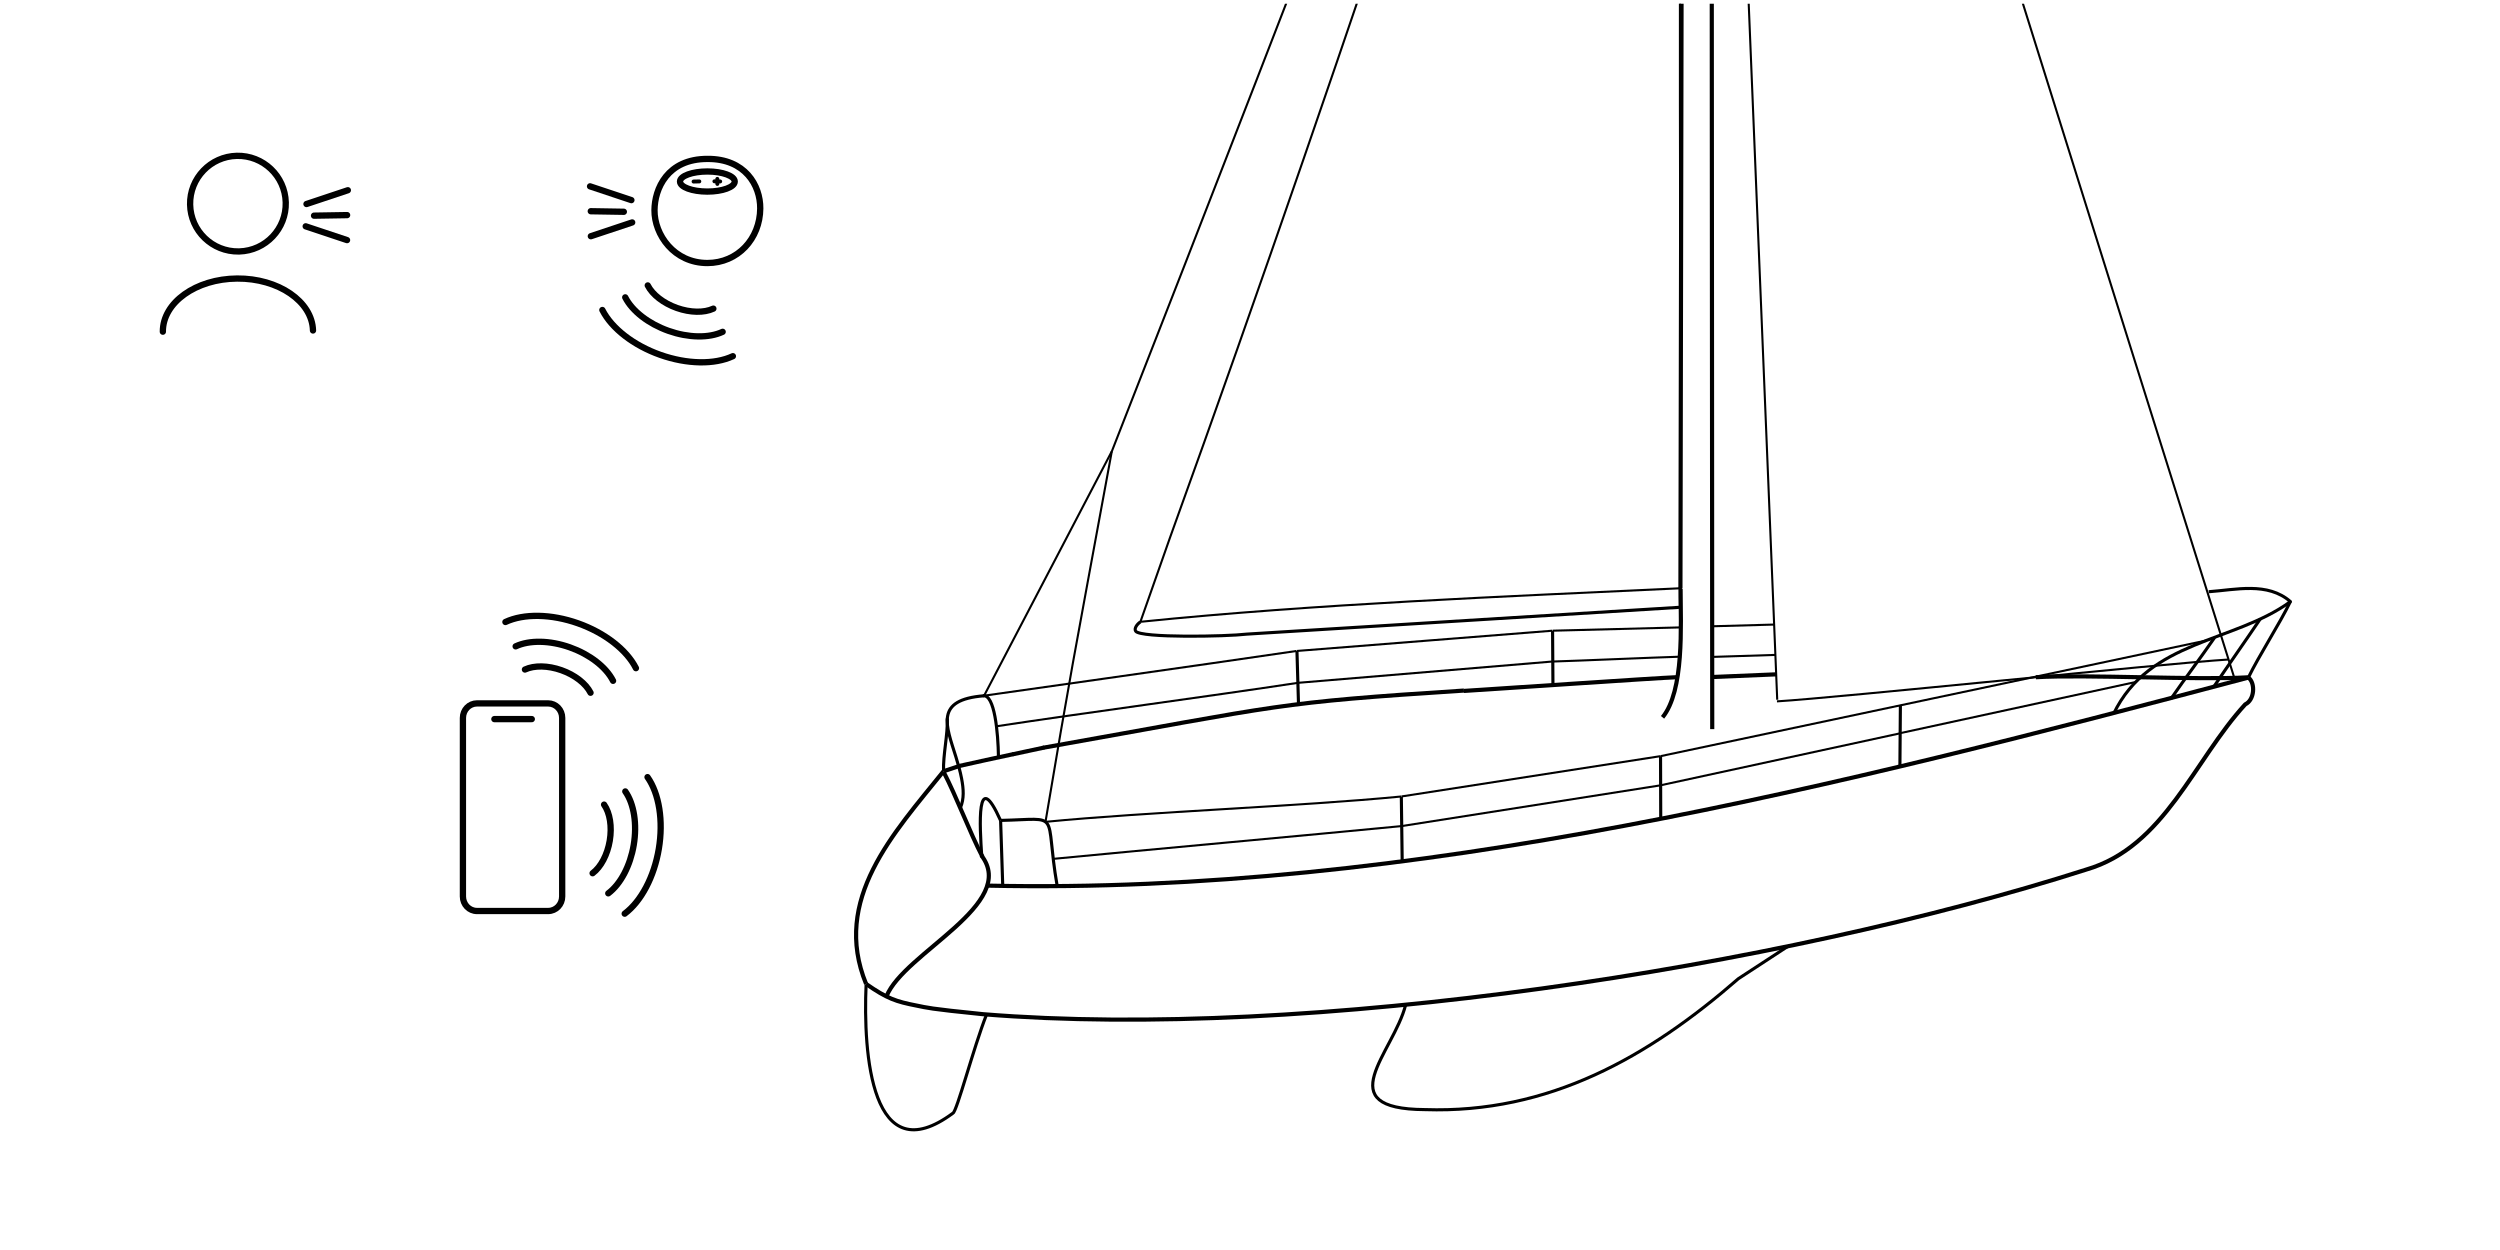
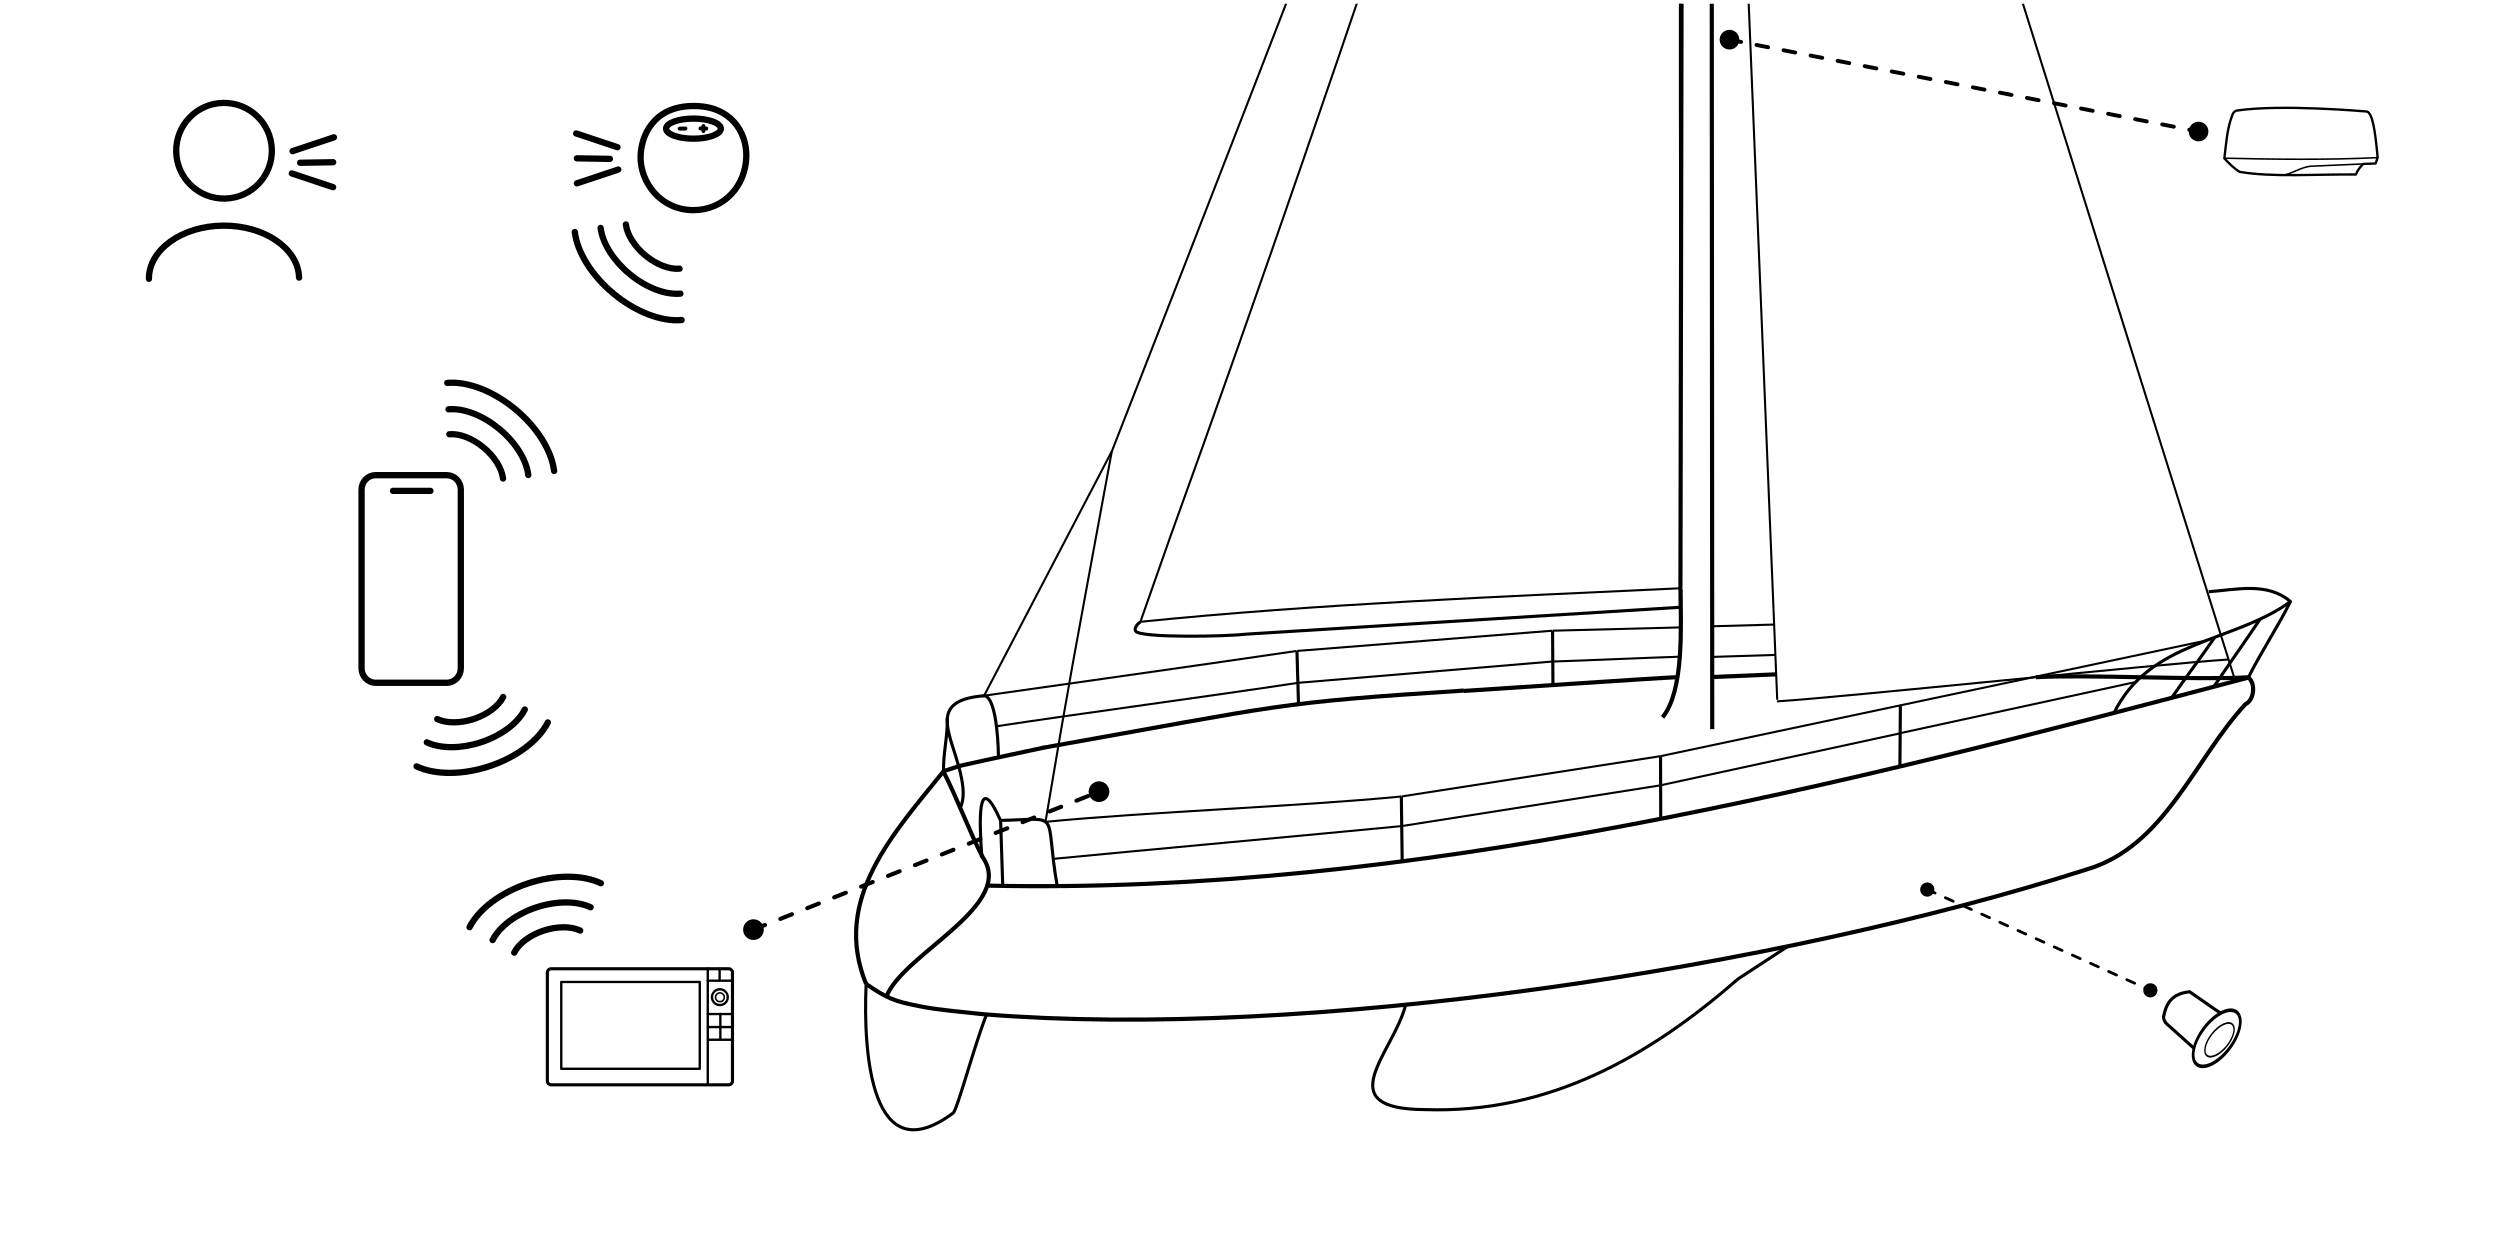
<svg xmlns="http://www.w3.org/2000/svg" viewBox="0 0 317.5 158.75" version="1.1" id="svg1" xml:space="preserve" style="display:block;width:100%;margin:5em auto">
  <defs id="defs1">
+     <marker style="overflow:visible" id="marker26" refX="0" refY="0" orient="auto" markerWidth="1" markerHeight="1" viewBox="0 0 1 1" preserveAspectRatio="xMidYMid">
+       <path transform="scale(0.5)" style="fill:context-stroke;fill-rule:evenodd;stroke:none" d="M 5,0 C 5,2.76 2.76,5 0,5 -2.76,5 -5,2.76 -5,0 c 0,-2.76 2.3,-5 5,-5 2.76,0 5,2.24 5,5 z" id="path26" />
+     </marker>
+     <marker style="overflow:visible" id="Dot" refX="0" refY="0" orient="auto" markerWidth="1" markerHeight="1" viewBox="0 0 1 1" preserveAspectRatio="xMidYMid">
+       <path transform="scale(0.5)" style="fill:context-stroke;fill-rule:evenodd;stroke:none" d="M 5,0 C 5,2.76 2.76,5 0,5 -2.76,5 -5,2.76 -5,0 c 0,-2.76 2.3,-5 5,-5 2.76,0 5,2.24 5,5 z" id="path17" />
+     </marker>
    <linearGradient id="linearGradient1">
      <stop style="stop-color:#000000;stop-opacity:1;" offset="0" id="stop1" />
      <stop style="stop-color:#1a1a1a;stop-opacity:0;" offset="1" id="stop2" />
    </linearGradient>
    <linearGradient id="swatch362">
      <stop style="stop-color:#000000;stop-opacity:1;" offset="0" id="stop362" />
    </linearGradient>
    <linearGradient id="swatch284">
      <stop style="stop-color:#000000;stop-opacity:1;" offset="0" id="stop284" />
    </linearGradient>
    <clipPath clipPathUnits="userSpaceOnUse" id="clipPath362">
      <rect style="fill:none;fill-opacity:0;stroke:#000000;stroke-width:0.132;stroke-linecap:round;stroke-linejoin:miter;stroke-dasharray:none;stroke-dashoffset:0;stroke-opacity:1;paint-order:markers stroke fill" id="rect363" width="298.562" height="155.318" x="34.588" y="82.88" />
    </clipPath>
    <clipPath clipPathUnits="userSpaceOnUse" id="clipPath363">
      <rect style="fill:none;fill-opacity:0;stroke:#000000;stroke-width:3.75;stroke-linecap:round;stroke-linejoin:miter;stroke-dasharray:none;stroke-dashoffset:0;stroke-opacity:1;paint-order:markers stroke fill" id="rect364" width="8463.183" height="4402.704" x="-853.156" y="-3940.765" transform="scale(1,-1)" />
    </clipPath>
    <clipPath clipPathUnits="userSpaceOnUse" id="clipPath364">
      <rect style="fill:none;fill-opacity:0;stroke:#000000;stroke-width:18.402;stroke-linecap:round;stroke-linejoin:miter;stroke-dasharray:none;stroke-dashoffset:0;stroke-opacity:1;paint-order:markers stroke fill" id="rect365" width="40765.258" height="22009.922" x="-35913.348" y="-9191.538" transform="scale(1,-1)" />
    </clipPath>
    <clipPath clipPathUnits="userSpaceOnUse" id="clipPath365">
      <rect style="fill:none;fill-opacity:0;stroke:#000000;stroke-width:21.272;stroke-linecap:round;stroke-linejoin:miter;stroke-dasharray:none;stroke-dashoffset:0;stroke-opacity:1;paint-order:markers stroke fill" id="rect366" width="44868.992" height="26722.324" x="-35814.5" y="-24853.648" transform="scale(1,-1)" />
    </clipPath>
    <clipPath clipPathUnits="userSpaceOnUse" id="clipPath19">
      <rect style="fill:none;fill-opacity:0;stroke:#000000;stroke-width:0.5;stroke-linecap:round;stroke-linejoin:miter;stroke-dasharray:none;stroke-dashoffset:0;stroke-opacity:1;paint-order:markers stroke fill" id="rect19" width="1128.424" height="587.027" x="316.302" y="525.125" />
    </clipPath>
    <clipPath clipPathUnits="userSpaceOnUse" id="clipPath20">
      <rect style="fill:none;fill-opacity:0;stroke:#000000;stroke-width:0.5;stroke-linecap:round;stroke-linejoin:miter;stroke-dasharray:none;stroke-dashoffset:0;stroke-opacity:1;paint-order:markers stroke fill" id="rect20" width="1128.424" height="587.027" x="316.302" y="525.125" />
    </clipPath>
    <clipPath clipPathUnits="userSpaceOnUse" id="clipPath21">
      <rect style="fill:none;fill-opacity:0;stroke:#000000;stroke-width:0.5;stroke-linecap:round;stroke-linejoin:miter;stroke-dasharray:none;stroke-dashoffset:0;stroke-opacity:1;paint-order:markers stroke fill" id="rect21" width="1128.424" height="587.027" x="316.302" y="525.125" />
    </clipPath>
    <clipPath clipPathUnits="userSpaceOnUse" id="clipPath22">
      <rect style="fill:none;fill-opacity:0;stroke:#000000;stroke-width:0.5;stroke-linecap:round;stroke-linejoin:miter;stroke-dasharray:none;stroke-dashoffset:0;stroke-opacity:1;paint-order:markers stroke fill" id="rect22" width="1128.424" height="587.027" x="316.302" y="525.125" />
    </clipPath>
    <clipPath clipPathUnits="userSpaceOnUse" id="clipPath23">
      <rect style="fill:none;fill-opacity:0;stroke:#000000;stroke-width:0.5;stroke-linecap:round;stroke-linejoin:miter;stroke-dasharray:none;stroke-dashoffset:0;stroke-opacity:1;paint-order:markers stroke fill" id="rect23" width="1128.424" height="587.027" x="316.302" y="525.125" />
    </clipPath>
    <clipPath clipPathUnits="userSpaceOnUse" id="clipPath24">
      <rect style="fill:none;fill-opacity:0;stroke:#000000;stroke-width:0.132;stroke-linecap:round;stroke-linejoin:miter;stroke-dasharray:none;stroke-dashoffset:0;stroke-opacity:1;paint-order:markers stroke fill" id="rect24" width="298.562" height="155.318" x="7.214" y="0.123" />
    </clipPath>
    <clipPath clipPathUnits="userSpaceOnUse" id="clipPath25">
      <rect style="fill:none;fill-opacity:0;stroke:#000000;stroke-width:0.5;stroke-linecap:round;stroke-linejoin:miter;stroke-dasharray:none;stroke-dashoffset:0;stroke-opacity:1;paint-order:markers stroke fill" id="rect25" width="1128.424" height="587.027" x="316.302" y="525.125" />
    </clipPath>
+     <marker style="overflow:visible" id="Dot-5" refX="0" refY="0" orient="auto" markerWidth="1" markerHeight="1" viewBox="0 0 1 1" preserveAspectRatio="xMidYMid">
+       <path transform="scale(0.5)" style="fill:context-stroke;fill-rule:evenodd;stroke:none" d="M 5,0 C 5,2.76 2.76,5 0,5 -2.76,5 -5,2.76 -5,0 c 0,-2.76 2.3,-5 5,-5 2.76,0 5,2.24 5,5 z" id="path17-2" />
+     </marker>
+     <marker style="overflow:visible" id="marker26-2" refX="0" refY="0" orient="auto" markerWidth="1" markerHeight="1" viewBox="0 0 1 1" preserveAspectRatio="xMidYMid">
+       <path transform="scale(0.5)" style="fill:context-stroke;fill-rule:evenodd;stroke:none" d="M 5,0 C 5,2.76 2.76,5 0,5 -2.76,5 -5,2.76 -5,0 c 0,-2.76 2.3,-5 5,-5 2.76,0 5,2.24 5,5 z" id="path26-7" />
+     </marker>
+     <marker style="overflow:visible" id="Dot-5-0" refX="0" refY="0" orient="auto" markerWidth="1" markerHeight="1" viewBox="0 0 1 1" preserveAspectRatio="xMidYMid">
+       <path transform="scale(0.5)" style="fill:context-stroke;fill-rule:evenodd;stroke:none" d="M 5,0 C 5,2.76 2.76,5 0,5 -2.76,5 -5,2.76 -5,0 c 0,-2.76 2.3,-5 5,-5 2.76,0 5,2.24 5,5 z" id="path17-2-0" />
+     </marker>
+     <marker style="overflow:visible" id="marker26-2-9" refX="0" refY="0" orient="auto" markerWidth="1" markerHeight="1" viewBox="0 0 1 1" preserveAspectRatio="xMidYMid">
+       <path transform="scale(0.5)" style="fill:context-stroke;fill-rule:evenodd;stroke:none" d="M 5,0 C 5,2.76 2.76,5 0,5 -2.76,5 -5,2.76 -5,0 c 0,-2.76 2.3,-5 5,-5 2.76,0 5,2.24 5,5 z" id="path26-7-3" />
+     </marker>
  </defs>
-   <g id="g36" style="display:inline;stroke-width:0.794;stroke-dasharray:none" transform="matrix(0.823606,0,0,0.823606,7.895643,2.825405)" stroke="currentColor">
+   <g id="g36" style="display:inline;stroke-width:0.794;stroke-dasharray:none" transform="matrix(0.823606,0,0,0.823606,6.127876,-3.892109)" stroke="currentColor">
    <g id="g71" style="stroke-width:0.971;stroke-dasharray:none">
      <path style="fill:none;stroke-width:0.971;stroke-linecap:round;stroke-linejoin:round;stroke-dasharray:none" id="path34" d="m 27.226,35.345 a 7.375,7.375 0 0 1 -7.497,-7.228 7.375,7.375 0 0 1 7.205,-7.519 7.375,7.375 0 0 1 7.542,7.181 7.375,7.375 0 0 1 -7.158,7.564" />
      <path style="fill:none;stroke-width:0.971;stroke-linecap:round;stroke-linejoin:round;stroke-dasharray:none" id="path36" d="M 15.525,47.715 A 11.577,8.167 0 0 1 26.971,39.519 11.577,8.167 0 0 1 38.677,47.53" />
    </g>
    <g id="g45" style="stroke-width:0.971;stroke-dasharray:none">
      <path style="display:block;fill:none;stroke-width:0.612;stroke-linecap:round;stroke-linejoin:round;stroke-dasharray:none" d="m 28.205,10.88 3.211,-0.054" id="path38" transform="matrix(1.587249,0,0,1.587249,-5.928965,12.55643)" />
      <path style="display:block;fill:none;stroke-width:0.612;stroke-linecap:round;stroke-linejoin:round;stroke-dasharray:none" d="m 27.394,11.915 4.016,1.339" id="path39" transform="matrix(1.587249,0,0,1.587249,-5.928965,12.55643)" />
      <path style="display:block;fill:none;stroke-width:0.612;stroke-linecap:round;stroke-linejoin:round;stroke-dasharray:none" d="M 31.488,8.409 27.471,9.748" id="path39-8" transform="matrix(1.587249,0,0,1.587249,-5.928965,12.55643)" />
    </g>
  </g>
  <g id="layer1" stroke="currentColor" transform="translate(40.65864,0.3535534)">
    <path fill="none" stroke-width="3" stroke-linecap="butt" stroke-opacity="1" stroke-linejoin="round" d="m 69.337,124.651 c -0.39,8.897 0.666,24.062 11.026,16.369 0.498,-0.196 2.606,-8.292 4.258,-12.499" id="path9" style="stroke-width:0.397;stroke-dasharray:none" stroke="currentColor" />
    <path fill="none" stroke-width="3" stroke-linecap="butt" stroke-opacity="1" stroke-linejoin="round" d="m 137.855,127.272 c -1.535,6.078 -9.87,13.227 2.448,13.295 15.746,0.528 28.4,-6.687 39.803,-16.62 l 6.279,-4.104" id="path12" style="stroke-width:0.397;stroke-dasharray:none" />
    <g id="g8" style="display:inline;stroke-width:1;stroke-dasharray:none" transform="matrix(0.2645833,0,0,0.2645833,-76.47423,-138.816)" clip-path="url(#clipPath25)">
      <path fill="none" stroke-width="3" stroke-linecap="butt" stroke-opacity="1" stroke-linejoin="round" d="M 943.446,30.891 C 851.822,267.127 761.623,503.916 669.108,739.806 645.026,785.872 631.814,811.185 607.732,857.251" id="path88" style="stroke-width:1;stroke-dasharray:none" />
      <path fill="none" stroke-width="3" stroke-linecap="butt" stroke-opacity="1" stroke-linejoin="round" d="m 637.208,917.766 c 12.056,-71.703 12.247,-71.484 31.832,-177.823" id="path89" style="stroke-width:1;stroke-dasharray:none" />
    </g>
    <path fill="none" stroke-width="3" stroke-linecap="butt" stroke-opacity="1" stroke-linejoin="round" d="m 104.167,78.631 c -0.442,0.3 -0.815,0.851 -0.593,1.176 0.602,0.884 11.524,0.687 14.131,0.372 18.468,-1.145 36.584,-2.268 55.053,-3.412 l -0.015,-1.235 0.008,-1.375" id="path93" style="display:inline;stroke-width:0.397;stroke-dasharray:none" />
    <path stroke-width="3" stroke-linecap="butt" stroke-opacity="1" stroke-linejoin="round" d="m 104.174,78.616 c 22.456,-2.288 46.226,-3.204 68.576,-4.26 0.082,-9.422 -0.105,-66.343 -0.059,-75.627 -0.023,-33.031 0.026,-29.971 0.087,-55.436 0.133,-17.526 -0.016,-38.02 0.182,-56.626 0.044,-4.139 0.106,-8.184 0.191,-12.083 -21.103,64.638 -42.095,129.318 -65.198,193.278 -1.26,3.585 -2.52,7.17 -3.78,10.755 z" id="path230" style="display:inline;fill:none;stroke-width:0.265;stroke-dasharray:none" clip-path="url(#clipPath24)" />
    <g id="g18" style="display:inline;stroke-width:1.5;stroke-dasharray:none" transform="matrix(0.2645833,0,0,0.2645833,-76.47423,-138.816)" clip-path="url(#clipPath23)">
      <path fill="none" stroke-width="3" stroke-linecap="butt" stroke-opacity="1" stroke-linejoin="round" d="m 1214.542,848.629 c 5.04,-10.446 15.129,-26.023 20.169,-36.469" id="path50" style="stroke-width:1.5;stroke-dasharray:none" />
      <path fill="none" stroke-width="3" stroke-linecap="butt" stroke-opacity="1" stroke-linejoin="round" d="m 1149.909,865.909 c 17.101,-35.553 57.773,-34.048 84.862,-53.814 -10.961,-9.584 -26.298,-5.658 -39.22,-4.743" id="path51" style="display:inline;stroke-width:1.5;stroke-dasharray:none" />
      <path fill="none" stroke-width="3" stroke-linecap="butt" stroke-opacity="1" stroke-linejoin="round" d="m 808.004,905.73 c 0.16,11.16 0.253,19.912 0.412,31.072" id="path61" style="stroke-width:1.5;stroke-dasharray:none" />
      <path fill="none" stroke-width="3" stroke-linecap="butt" stroke-opacity="1" stroke-linejoin="round" d="m 757.902,835.774 c 0.061,3.225 0.678,22.041 0.739,25.267" id="path168" style="stroke-width:1.5;stroke-dasharray:none" />
      <path fill="none" stroke-width="3" stroke-linecap="butt" stroke-opacity="1" stroke-linejoin="round" d="m 880.602,826.057 c 0.059,7.888 0.117,17.871 0.176,25.759" id="path172" style="stroke-width:1.5;stroke-dasharray:none" />
      <path fill="none" stroke-width="3" stroke-linecap="butt" stroke-opacity="1" stroke-linejoin="round" d="m 932.425,886.296 c 0.029,10.97 0.067,19.173 0.095,30.143" id="path177" style="display:inline;stroke-width:1.5;stroke-dasharray:none" />
      <path fill="none" stroke-width="3" stroke-linecap="butt" stroke-opacity="1" stroke-linejoin="round" d="m 1047.551,862.063 c -0.072,10.721 -0.153,18.681 -0.235,29.402" id="path183" style="stroke-width:1.5;stroke-dasharray:none" />
      <path fill="none" stroke-width="3" stroke-linecap="butt" stroke-opacity="1" stroke-linejoin="round" d="m 615.657,917.216 c -11.795,-26.373 -9.994,3.091 -9.056,17.001" id="path189" style="stroke-width:1.5;stroke-dasharray:none" />
      <path fill="none" stroke-width="3" stroke-linecap="butt" stroke-opacity="1" stroke-linejoin="round" d="m 615.697,917.122 c 30.037,-0.661 20.74,-5.266 27.121,31.501" id="path193" style="stroke-width:1.5;stroke-dasharray:none" />
      <path fill="none" stroke-width="3" stroke-linecap="butt" stroke-opacity="1" stroke-linejoin="round" d="m 607.709,857.294 c -23.85,1.903 -18.256,14.049 -13.458,29.508 1.044,3.362 2.02,6.797 2.664,10.166 0.982,5.138 1.294,9.703 -0.552,14.087" id="path198" style="stroke-width:1.5;stroke-dasharray:none" />
      <path fill="none" stroke-width="3" stroke-linecap="butt" stroke-opacity="1" stroke-linejoin="round" d="m 607.234,857.319 c 5.553,-0.896 7.213,17.726 7.395,29.204" id="path203" style="stroke-width:1.5;stroke-dasharray:none" />
      <path fill="none" stroke-width="3" stroke-linecap="butt" stroke-opacity="1" stroke-linejoin="round" d="m 1177.42,858.749 c 7.094,-10.282 13.86,-19.118 20.956,-29.4" id="path204" style="stroke-width:1.5;stroke-dasharray:none" />
      <path fill="none" stroke-width="3" stroke-linecap="butt" stroke-opacity="1" stroke-linejoin="round" d="m 1198.035,852.886 c 7.312,-10.846 15.053,-21.78 22.366,-32.625" id="path205" style="stroke-width:1.5;stroke-dasharray:none" />
      <path fill="none" stroke-width="3" stroke-linecap="butt" stroke-opacity="1" stroke-linejoin="round" d="m 588.273,893.516 c -0.293,-7.784 2.09,-17.592 1.796,-25.376" id="path234" style="stroke-width:1.5;stroke-dasharray:none" />
      <path fill="none" stroke-width="3" stroke-linecap="butt" stroke-opacity="1" stroke-linejoin="round" d="m 615.657,917.216 c 0.357,10.621 0.666,20.616 1.024,31.237" id="path239" style="display:inline;stroke-width:1.5;stroke-dasharray:none" />
    </g>
    <g id="g9" style="display:inline;stroke-width:2;stroke-dasharray:none" transform="matrix(0.2645833,0,0,0.2645833,-76.47423,-138.816)" clip-path="url(#clipPath22)">
      <path fill="none" stroke-width="3" stroke-linecap="butt" stroke-opacity="1" stroke-linejoin="round" d="m 942.051,805.846 c 0.076,18.19 1.756,49.012 -8.664,61.799" id="path98" style="stroke-width:2;stroke-dasharray:none" />
      <path fill="none" stroke-width="3" stroke-linecap="butt" stroke-opacity="1" stroke-linejoin="round" d="m 943.54,30.75 -0.204,57.881 c -0.011,3.269 -0.012,6.537 -0.019,9.806 -0.447,235.636 -0.895,471.551 -1.342,707.162" id="path370" style="stroke-width:2;stroke-dasharray:none" />
      <path fill="none" stroke-width="3" stroke-linecap="butt" stroke-opacity="1" stroke-linejoin="round" d="m 956.952,420.775 c 0.095,152.876 0.19,299.65 0.286,452.526" id="path382" style="stroke-width:2;stroke-dasharray:none" />
    </g>
    <g id="g13" style="display:inline;stroke-width:1;stroke-dasharray:none" transform="matrix(0.2645833,0,0,0.2645833,-76.47423,-138.816)" clip-path="url(#clipPath21)">
      <path fill="none" stroke-width="3" stroke-linecap="butt" stroke-opacity="1" stroke-linejoin="round" d="m 637.266,917.8 c 48.935,-4.765 121.721,-7.392 170.656,-12.157" id="path58" style="stroke-width:1;stroke-dasharray:none" />
      <path fill="none" stroke-width="3" stroke-linecap="butt" stroke-opacity="1" stroke-linejoin="round" d="m 1160.559,850.663 c -37.635,8.184 -75.12,16.315 -112.755,24.499" id="path60" style="stroke-width:1;stroke-dasharray:none" />
      <path fill="none" stroke-width="3" stroke-linecap="butt" stroke-opacity="1" stroke-linejoin="round" d="m 757.714,835.782 c -40.99,6.083 -149.887,21.439 -150.555,21.548" id="path333" style="display:inline;stroke-width:1;stroke-dasharray:none" />
      <path fill="none" stroke-width="3" stroke-linecap="butt" stroke-opacity="1" stroke-linejoin="round" d="m 758.118,851.12 c -41.999,6.394 -102.337,14.401 -144.336,20.797" id="path335" style="display:inline;stroke-width:1;stroke-dasharray:none" />
      <path fill="none" stroke-width="3" stroke-linecap="butt" stroke-opacity="1" stroke-linejoin="round" d="m 808.046,919.854 c -46.374,4.507 -120.451,11.19 -166.825,15.697" id="path343" style="display:inline;stroke-width:1;stroke-dasharray:none" />
      <path fill="none" stroke-width="3" stroke-linecap="butt" stroke-opacity="1" stroke-linejoin="round" d="m 880.461,826.063 c -40.129,3.239 -82.372,6.473 -122.5,9.713" id="path346" style="display:inline;stroke-width:1;stroke-dasharray:none" />
      <path fill="none" stroke-width="3" stroke-linecap="butt" stroke-opacity="1" stroke-linejoin="round" d="m 880.482,840.85 c -16.511,1.353 -105.636,8.883 -122.147,10.236" id="path349" style="display:inline;stroke-width:1;stroke-dasharray:none" />
      <path fill="none" stroke-width="3" stroke-linecap="butt" stroke-opacity="1" stroke-linejoin="round" d="m 932.406,886.273 c -40.597,6.28 -83.726,13.068 -124.323,19.348" id="path360" style="display:inline;stroke-width:1;stroke-dasharray:none" />
      <path fill="none" stroke-width="3" stroke-linecap="butt" stroke-opacity="1" stroke-linejoin="round" d="m 932.296,900.299 c -40.536,6.368 -83.464,13.148 -124,19.515" id="path361" style="display:inline;stroke-width:1;stroke-dasharray:none" />
      <path fill="none" stroke-width="3" stroke-linecap="butt" stroke-opacity="1" stroke-linejoin="round" d="m 941.68,838.539 c -12.849,0.379 -48.043,1.936 -60.892,2.317" id="path418" style="display:inline;stroke-width:1;stroke-dasharray:none" />
      <path fill="none" stroke-width="3" stroke-linecap="butt" stroke-opacity="1" stroke-linejoin="round" d="m 987.55,837.677 c -9.637,0.284 -20.632,0.678 -30.269,0.962" id="path421" style="display:inline;stroke-width:1;stroke-dasharray:none" />
      <path fill="none" stroke-width="3" stroke-linecap="butt" stroke-opacity="1" stroke-linejoin="round" d="m 941.658,824.487 c -12.868,0.373 -48.113,1.197 -60.981,1.57" id="path422" style="display:inline;stroke-width:1;stroke-dasharray:none" />
      <path fill="none" stroke-width="3" stroke-linecap="butt" stroke-opacity="1" stroke-linejoin="round" d="m 986.953,823.113 c -9.441,0.274 -20.25,0.548 -29.69,0.821" id="path425" style="display:inline;stroke-width:1;stroke-dasharray:none" />
      <path fill="none" stroke-width="3" stroke-linecap="butt" stroke-opacity="1" stroke-linejoin="round" d="m 1047.412,875.317 c -37.537,8.166 -77.222,16.731 -114.759,24.897" id="path436" style="display:inline;stroke-width:1;stroke-dasharray:none" />
      <path fill="none" stroke-width="3" stroke-linecap="butt" stroke-opacity="1" stroke-linejoin="round" d="m 932.461,886.266 c 38.268,-8.208 223.504,-47.269 261.772,-55.478" id="path439" style="display:inline;stroke-width:1.002;stroke-dasharray:none" />
    </g>
    <g id="g286" transform="matrix(0.2645833,0,0,0.2645833,-76.47423,-138.816)" clip-path="url(#clipPath20)" style="stroke-width:1;stroke-dasharray:none">
      <path fill="none" stroke-width="3" stroke-linecap="butt" stroke-opacity="1" stroke-linejoin="round" d="m 955.505,55.408 c 10.975,267.929 21.951,535.858 32.926,803.787" id="path403" style="stroke-width:1;stroke-dasharray:none" />
      <path fill="none" stroke-width="3" stroke-linecap="butt" stroke-opacity="1" stroke-linejoin="round" d="m 988.3,859.981 c 29.733,-1.793 186.995,-18.296 216.729,-20.09" id="path455" style="display:inline;stroke-width:1;stroke-dasharray:none" />
      <path fill="none" stroke-width="3" stroke-linecap="butt" stroke-opacity="1" stroke-linejoin="round" d="M 1208.08,849.478 C 1176.678,749.61 1144.087,645.55 1111.527,541.55 1059.21,374.444 1005.918,204.254 955.461,43.786" id="path457" style="stroke-width:1;stroke-dasharray:none" />
    </g>
    <g id="g7" style="display:inline;stroke-width:2;stroke-dasharray:none" transform="matrix(0.2645833,0,0,0.2645833,-76.47423,-138.816)" clip-path="url(#clipPath19)">
      <path fill="none" stroke-width="3" stroke-linecap="butt" stroke-opacity="1" stroke-linejoin="round" d="m 595.489,891.129 -7.096,2.35" id="path235" style="stroke-width:2;stroke-dasharray:none" />
      <path fill="none" stroke-width="3" stroke-linecap="butt" stroke-opacity="1" stroke-linejoin="round" d="m 609.346,948.422 c 204.878,4.478 409.199,-47.899 605.165,-99.84" id="path6" style="stroke-width:2;stroke-dasharray:none" />
      <path fill="none" stroke-width="3" stroke-linecap="butt" stroke-opacity="1" stroke-linejoin="round" d="m 987.862,847.012 c -9.35,0.361 -21.203,0.912 -30.553,1.274" id="path139" style="stroke-width:2;stroke-dasharray:none" />
      <path fill="none" stroke-width="3" stroke-linecap="butt" stroke-opacity="1" stroke-linejoin="round" d="m 606.371,933.835 c 18.144,23.415 -37.145,46.859 -45.476,67.687" id="path10" style="display:inline;stroke-width:2;stroke-dasharray:none" />
      <path fill="none" stroke-width="3" stroke-linecap="butt" stroke-opacity="1" stroke-linejoin="round" d="m 588.265,893.524 c -24.001,29.819 -53.761,61.547 -37.174,102.081" id="path11" style="display:inline;stroke-width:2;stroke-dasharray:none" />
      <path fill="none" stroke-width="3" stroke-linecap="butt" stroke-opacity="1" stroke-linejoin="round" d="m 838.058,854.791 c -91.416,5.913 -84.71,6.604 -201.994,27.451" id="path14" style="display:inline;stroke-width:2;stroke-dasharray:none" />
      <path fill="none" stroke-width="3" stroke-linecap="butt" stroke-opacity="1" stroke-linejoin="round" d="m 621.653,885.336 c -8.04,1.729 -18.045,3.867 -26.063,5.698" id="path15" style="display:inline;stroke-width:1.999;stroke-dasharray:none" />
      <path fill="none" stroke-width="3" stroke-linecap="butt" stroke-opacity="1" stroke-linejoin="round" d="M 606.935,934.55 C 600.928,923.04 594.312,905.362 588.305,893.852" id="path16" style="display:inline;stroke-width:2;stroke-dasharray:none" />
      <path fill="none" stroke-width="3" stroke-linecap="butt" stroke-opacity="1" stroke-linejoin="round" d="m 940.473,848.367 c -10.588,0.403 -91.848,5.972 -102.422,6.604" id="path24" style="display:inline;stroke-width:2;stroke-dasharray:none" />
      <path fill="none" stroke-width="3" stroke-linecap="butt" stroke-opacity="1" stroke-linejoin="round" d="m 636.569,882.144 c -1.696,0.354 -13.596,2.925 -15.291,3.28" id="path249" style="display:inline;stroke-width:2;stroke-dasharray:none" />
      <path fill="none" stroke-width="3" stroke-linecap="butt" stroke-opacity="1" stroke-linejoin="round" d="m 551.117,995.639 c 10.137,7.049 14.359,8.45 24.286,10.379 5.208,1.012 5.154,1.425 31.792,4.117 155.505,12.686 382.561,-22.318 529.512,-69.399 37.652,-10.924 51.653,-52.423 76.379,-79.322 4.461,-2.115 4.991,-10.138 1.529,-12.856" id="path5" style="display:inline;stroke-width:2;stroke-dasharray:none" />
      <path fill="none" stroke-width="3" stroke-linecap="butt" stroke-opacity="1" stroke-linejoin="round" d="m 1112.564,848.387 c 23.939,-1.447 77.892,1.499 101.831,0.052" id="path464" style="display:inline;stroke-width:2;stroke-dasharray:none" />
    </g>
  </g>
  <g id="layer9" style="display:inline;stroke-width:0.2;stroke-dasharray:none" stroke="currentColor" transform="translate(16.02292,-28.09585)">
-     <g id="g72" style="stroke-width:0.8;stroke-dasharray:none" transform="translate(13.25,-0.25)">
+     <g id="g72" style="stroke-width:0.8;stroke-dasharray:none" transform="translate(11.48223,-6.967514)">
      <path style="fill:none;stroke-width:0.8;stroke-linecap:round;stroke-linejoin:round;stroke-dasharray:none" id="path1" d="m 60.553,52.677 a 3.474,1.276 0 0 1 -3.464,-1.28 3.474,1.276 0 0 1 3.482,-1.273 3.474,1.276 0 0 1 3.467,1.279 3.474,1.276 0 0 1 -3.48,1.274" />
      <path style="fill:none;stroke-width:0.8;stroke-linecap:round;stroke-linejoin:round;stroke-dasharray:none" d="m 60.602,48.528 c -5.156,-0.016 -6.733,3.833 -6.754,6.503 -0.024,3.121 2.484,6.724 6.725,6.719 3.854,-0.004 6.677,-3.081 6.705,-6.928 0.021,-2.953 -1.938,-6.314 -6.676,-6.294 z" id="path3" />
      <path style="fill:none;stroke-width:0.5;stroke-linecap:round;stroke-linejoin:round;stroke-dasharray:none" d="m 58.811,51.403 0.728,-0.017" id="path4" />
      <path style="fill:none;stroke-width:0.5;stroke-linecap:round;stroke-linejoin:round;stroke-dasharray:none" d="m 61.827,51.064 0.004,0.641" id="path18" />
      <path style="fill:none;stroke-width:0.5;stroke-linecap:round;stroke-linejoin:round;stroke-dasharray:none" d="m 61.457,51.373 0.734,0.018" id="path19" />
    </g>
-     <g id="g44" transform="matrix(1.307268,0,0,1.307268,23.47356,-15.32501)" style="stroke-width:0.612;stroke-dasharray:none">
+     <g id="g44" transform="matrix(1.307268,0,0,1.307268,21.70579,-22.04253)" style="stroke-width:0.612;stroke-dasharray:none">
      <path style="display:block;fill:none;stroke-width:0.612;stroke-linecap:round;stroke-linejoin:round;stroke-dasharray:none" d="m 30.392,53.789 -3.211,-0.054" id="path38-5" />
      <path style="display:block;fill:none;stroke-width:0.612;stroke-linecap:round;stroke-linejoin:round;stroke-dasharray:none" d="M 31.203,54.824 27.187,56.163" id="path39-89" />
      <path style="display:block;fill:none;stroke-width:0.612;stroke-linecap:round;stroke-linejoin:round;stroke-dasharray:none" d="m 27.11,51.318 4.016,1.339" id="path39-8-6" />
    </g>
-     <g id="g43-0" transform="rotate(20,-23.13546,116.9908)" style="display:block;stroke-width:0.8;stroke-dasharray:none">
+     <g id="g43-0" transform="rotate(40,26.16371,75.09546)" style="display:block;stroke-width:0.8;stroke-dasharray:none">
      <path style="fill:none;stroke-width:0.8;stroke-linecap:round;stroke-dasharray:none" id="path41-9" d="m 51.683,36.872 a 5.171,3.049 0 0 1 -4.38,1.505 5.171,3.049 0 0 1 -4.456,-1.426" />
      <path style="display:block;fill:none;stroke-width:0.8;stroke-linecap:round;stroke-dasharray:none" id="path41-8-0" d="M 53.799,39.235 A 7.678,4.528 0 0 1 47.294,41.47 7.678,4.528 0 0 1 40.677,39.353" />
      <path style="display:block;fill:none;stroke-width:0.8;stroke-linecap:round;stroke-dasharray:none" id="path41-8-1-7" d="M 56.078,41.698 A 10.288,6.067 0 0 1 47.363,44.693 10.288,6.067 0 0 1 38.496,41.856" />
    </g>
  </g>
-   <g id="layer10" stroke="currentColor" transform="translate(19.44544,25.63262)">
-     <g id="g46" transform="translate(10.84099,13.43934)" style="stroke-width:0.8;stroke-dasharray:none">
+   <g id="layer2" style="stroke-width:0.3;stroke-dasharray:none" transform="translate(6.540738,-3.889087)" stroke="currentColor">
+     <path style="display:inline;fill:none;stroke-width:0.3;stroke-linecap:round;stroke-linejoin:round;stroke-dasharray:none;stroke-opacity:1" d="m 277.484,17.938 c 5.656,-0.859 16.578,0.117 16.578,0.117 0.705,0.226 1.041,2.361 1.359,5.852 l -0.266,0.742 -1.562,0.062 c -0.411,0.395 -0.715,0.792 -0.933,1.336 -4.999,-0.043 -10.528,0.38 -14.755,-0.328 -0.793,-0.488 -1.376,-1.101 -1.953,-1.719 0.243,-1.887 0.323,-3.793 1.062,-5.625 0.111,-0.196 0.241,-0.372 0.469,-0.438 z" id="path2" />
+     <path style="display:inline;fill:none;stroke-width:0.2;stroke-linecap:round;stroke-linejoin:round;stroke-dasharray:none;stroke-opacity:1" d="m 275.988,23.98 c 6.454,0.151 12.915,0.232 19.41,-0.07" id="path7" />
+     <path style="display:inline;fill:none;stroke-width:0.2;stroke-linecap:round;stroke-linejoin:round;stroke-dasharray:none;stroke-opacity:1" d="m 283.406,26.109 c 0.863,0.004 2.265,-1.025 3.562,-1.109 l 6.625,-0.293" id="path8" />
+     <path style="fill:none;stroke-width:0.5;stroke-linecap:round;stroke-linejoin:round;stroke-dasharray:1.5,2;stroke-opacity:1;stroke-dashoffset:0;marker-start:url(#Dot);marker-end:url(#marker26)" d="m 213.104,8.927 59.574,11.667 v 0" id="path13" />
+   </g>
+   <g id="layer3" stroke="currentColor">
+     <path style="fill:none;stroke-width:0.204;stroke-dasharray:none" id="path27" d="m -305.455,177.811 a 1.275,2.529 0 0 1 -1.676,1.321 1.275,2.529 0 0 1 -0.666,-3.323 1.275,2.529 0 0 1 1.675,-1.322 1.275,2.529 0 0 1 0.667,3.322" transform="matrix(-0.524776,-0.8512404,0.6841617,-0.7293303,0,0)" />
+     <path style="display:block;fill:none;stroke-width:0.409;stroke-dasharray:none" id="path27-1" d="m -307.571,182.508 a 2.183,4.114 0 0 1 -2.868,2.148 2.183,4.114 0 0 1 -1.141,-5.405 2.183,4.114 0 0 1 2.868,-2.151 2.183,4.114 0 0 1 1.142,5.404" transform="matrix(-0.5150968,-0.857132,0.6748301,-0.7379731,0,0)" />
+     <path style="fill:none;stroke-width:0.4;stroke-dasharray:none" d="M 278.609,133.109 275.141,130 c -0.231,-0.249 -0.352,-0.532 -0.375,-0.844 0.311,-1.576 0.922,-2.95 3.312,-3.203 L 282,128.672" id="path28" />
+     <path style="display:block;fill:none;stroke-width:0.361;stroke-linecap:round;stroke-linejoin:round;stroke-dasharray:1.083, 1.445;stroke-dashoffset:0;stroke-opacity:1;marker-start:url(#Dot-5);marker-end:url(#marker26-2)" d="m 244.766,112.973 28.331,12.799 v 0" id="path13-5" />
+   </g>
+   <g id="layer4" stroke="currentColor" transform="translate(2.25,-1.375)" style="display:inline">
+     <rect style="fill:none;stroke-width:0.4;stroke-linecap:round;stroke-linejoin:round;stroke-dasharray:none" id="rect28" width="23.511" height="14.739" x="67.264" y="124.407" ry="0.474" />
+     <rect style="fill:none;stroke-width:0.3;stroke-linecap:round;stroke-linejoin:round;stroke-dasharray:none" id="rect29" width="17.589" height="11.026" x="69.031" y="126.086" ry="0" />
+     <path style="fill:none;stroke-width:0.3;stroke-linecap:round;stroke-linejoin:round;stroke-dasharray:none" d="m 87.637,124.362 v 14.739" id="path29" />
+     <path style="fill:none;stroke-width:0.3;stroke-linecap:round;stroke-linejoin:round;stroke-dasharray:none" d="m 87.656,131.812 h 3.078" id="path30" />
+     <path style="fill:none;stroke-width:0.3;stroke-linecap:round;stroke-linejoin:round;stroke-dasharray:none" d="m 87.641,125.922 h 3.156" id="path31" />
+     <path style="fill:none;stroke-width:0.3;stroke-linecap:round;stroke-linejoin:round;stroke-dasharray:none" d="M 87.641,130.156 H 90.781" id="path32" />
+     <path style="fill:none;stroke-width:0.3;stroke-linecap:round;stroke-linejoin:round;stroke-dasharray:none" id="path35" d="m 90.038,128.523 a 1.003,1.003 0 0 1 -1.371,0.358 1.003,1.003 0 0 1 -0.36,-1.371 1.003,1.003 0 0 1 1.371,-0.361 1.003,1.003 0 0 1 0.363,1.37" />
+     <path style="display:block;fill:none;stroke-width:0.2;stroke-linecap:round;stroke-linejoin:round;stroke-dasharray:none" id="path35-3" d="m 89.66,128.311 a 0.558,0.558 0 0 1 -0.763,0.199 0.558,0.558 0 0 1 -0.2,-0.763 0.558,0.558 0 0 1 0.762,-0.201 0.558,0.558 0 0 1 0.202,0.762" />
+     <path style="fill:none;stroke-width:0.3;stroke-linecap:round;stroke-linejoin:round;stroke-dasharray:none" d="M 87.672,133.422 H 90.781" id="path37" />
+     <path style="fill:none;stroke-width:0.3;stroke-linecap:round;stroke-linejoin:round;stroke-dasharray:none" d="m 89.234,133.398 v -3.25" id="path42" />
+     <path style="fill:none;stroke-width:0.3;stroke-linecap:round;stroke-linejoin:round;stroke-dasharray:none" d="m 89.141,125.891 v -1.484" id="path43" />
+     <path style="display:block;fill:none;stroke-width:0.526;stroke-linecap:round;stroke-linejoin:round;stroke-dasharray:1.578, 2.103;stroke-dashoffset:0;stroke-opacity:1;marker-start:url(#Dot-5-0);marker-end:url(#marker26-2-9)" d="m 93.44,119.437 43.882,-17.52 v 0" id="path13-5-5" />
+     <g id="g43-6" transform="rotate(162,50.59934,80.51668)" style="display:block;stroke-width:0.8;stroke-dasharray:none">
+       <path style="fill:none;stroke-width:0.8;stroke-linecap:round;stroke-dasharray:none" id="path41-6" d="m 51.683,36.872 a 5.171,3.049 0 0 1 -4.38,1.505 5.171,3.049 0 0 1 -4.456,-1.426" />
+       <path style="display:block;fill:none;stroke-width:0.8;stroke-linecap:round;stroke-dasharray:none" id="path41-8-4" d="M 53.799,39.235 A 7.678,4.528 0 0 1 47.294,41.47 7.678,4.528 0 0 1 40.677,39.353" />
+       <path style="display:block;fill:none;stroke-width:0.8;stroke-linecap:round;stroke-dasharray:none" id="path41-8-1-0" d="M 56.078,41.698 A 10.288,6.067 0 0 1 47.363,44.693 10.288,6.067 0 0 1 38.496,41.856" />
+     </g>
+   </g>
+   <g id="layer10" stroke="currentColor" transform="translate(0.7374364,4.778175)">
+     <g id="g46" transform="translate(16.67462,5.307612)" style="stroke-width:0.8;stroke-dasharray:none">
      <rect style="fill:none;stroke-width:0.8;stroke-dasharray:none" id="rect39" width="12.606" height="26.365" x="28.505" y="50.26" ry="1.844" rx="1.781" />
      <path style="fill:none;stroke-width:0.8;stroke-linecap:round;stroke-dasharray:none" d="m 32.5,52.254 h 4.75 v 0" id="path40" />
    </g>
-     <g id="g43" transform="rotate(-160,51.43885,48.52852)" style="stroke-width:0.8;stroke-dasharray:none">
+     <g id="g43" transform="rotate(-140,56.46348,42.77762)" style="stroke-width:0.8;stroke-dasharray:none">
      <path style="fill:none;stroke-width:0.8;stroke-linecap:round;stroke-dasharray:none" id="path41" d="m 51.683,36.872 a 5.171,3.049 0 0 1 -4.38,1.505 5.171,3.049 0 0 1 -4.456,-1.426" />
      <path style="display:block;fill:none;stroke-width:0.8;stroke-linecap:round;stroke-dasharray:none" id="path41-8" d="M 53.799,39.235 A 7.678,4.528 0 0 1 47.294,41.47 7.678,4.528 0 0 1 40.677,39.353" />
      <path style="display:block;fill:none;stroke-width:0.8;stroke-linecap:round;stroke-dasharray:none" id="path41-8-1" d="M 56.078,41.698 A 10.288,6.067 0 0 1 47.363,44.693 10.288,6.067 0 0 1 38.496,41.856" />
    </g>
-     <g id="g43-6" transform="rotate(-80,78.12284,53.38132)" style="display:block;stroke-width:0.8;stroke-dasharray:none">
-       <path style="fill:none;stroke-width:0.8;stroke-linecap:round;stroke-dasharray:none" id="path41-6" d="m 51.683,36.872 a 5.171,3.049 0 0 1 -4.38,1.505 5.171,3.049 0 0 1 -4.456,-1.426" />
-       <path style="display:block;fill:none;stroke-width:0.8;stroke-linecap:round;stroke-dasharray:none" id="path41-8-4" d="M 53.799,39.235 A 7.678,4.528 0 0 1 47.294,41.47 7.678,4.528 0 0 1 40.677,39.353" />
-       <path style="display:block;fill:none;stroke-width:0.8;stroke-linecap:round;stroke-dasharray:none" id="path41-8-1-0" d="M 56.078,41.698 A 10.288,6.067 0 0 1 47.363,44.693 10.288,6.067 0 0 1 38.496,41.856" />
+     <g id="g43-6-7" transform="rotate(-18,205.3751,24.0479)" style="display:block;stroke-width:0.8;stroke-dasharray:none">
+       <path style="fill:none;stroke-width:0.8;stroke-linecap:round;stroke-dasharray:none" id="path41-6-5" d="m 51.683,36.872 a 5.171,3.049 0 0 1 -4.38,1.505 5.171,3.049 0 0 1 -4.456,-1.426" />
+       <path style="display:block;fill:none;stroke-width:0.8;stroke-linecap:round;stroke-dasharray:none" id="path41-8-4-6" d="M 53.799,39.235 A 7.678,4.528 0 0 1 47.294,41.47 7.678,4.528 0 0 1 40.677,39.353" />
+       <path style="display:block;fill:none;stroke-width:0.8;stroke-linecap:round;stroke-dasharray:none" id="path41-8-1-0-5" d="M 56.078,41.698 A 10.288,6.067 0 0 1 47.363,44.693 10.288,6.067 0 0 1 38.496,41.856" />
    </g>
  </g>
</svg>
